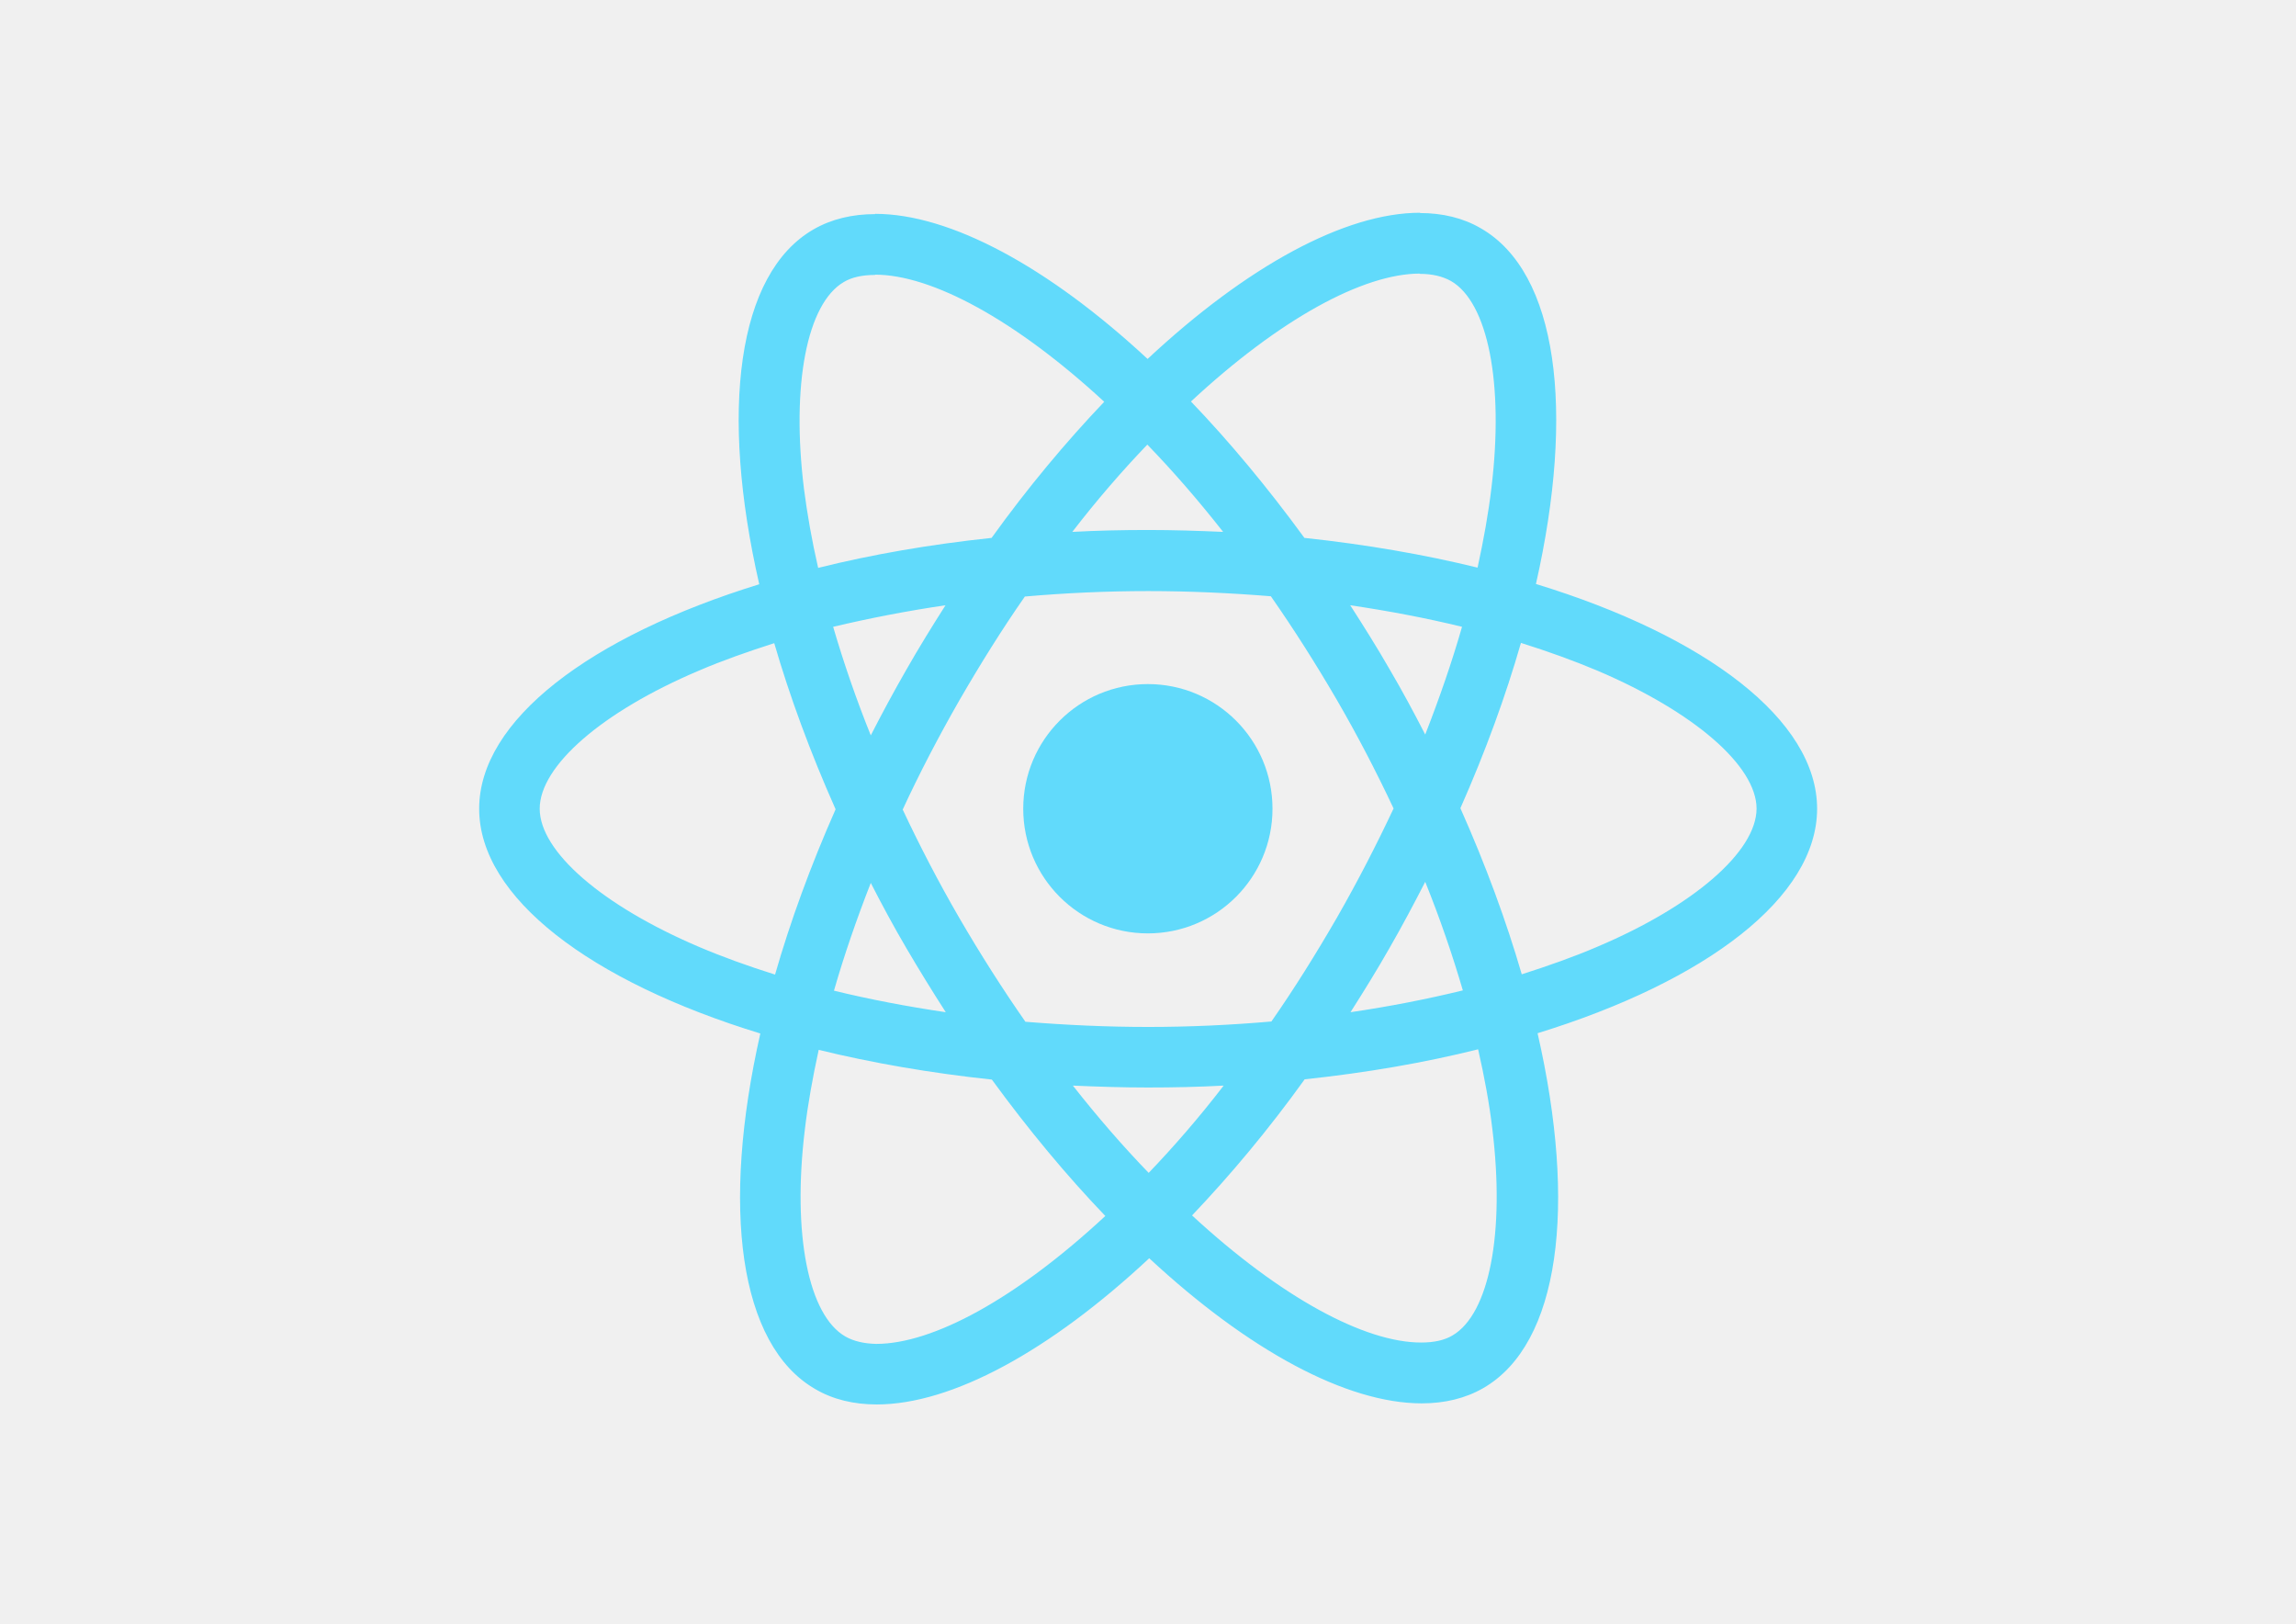
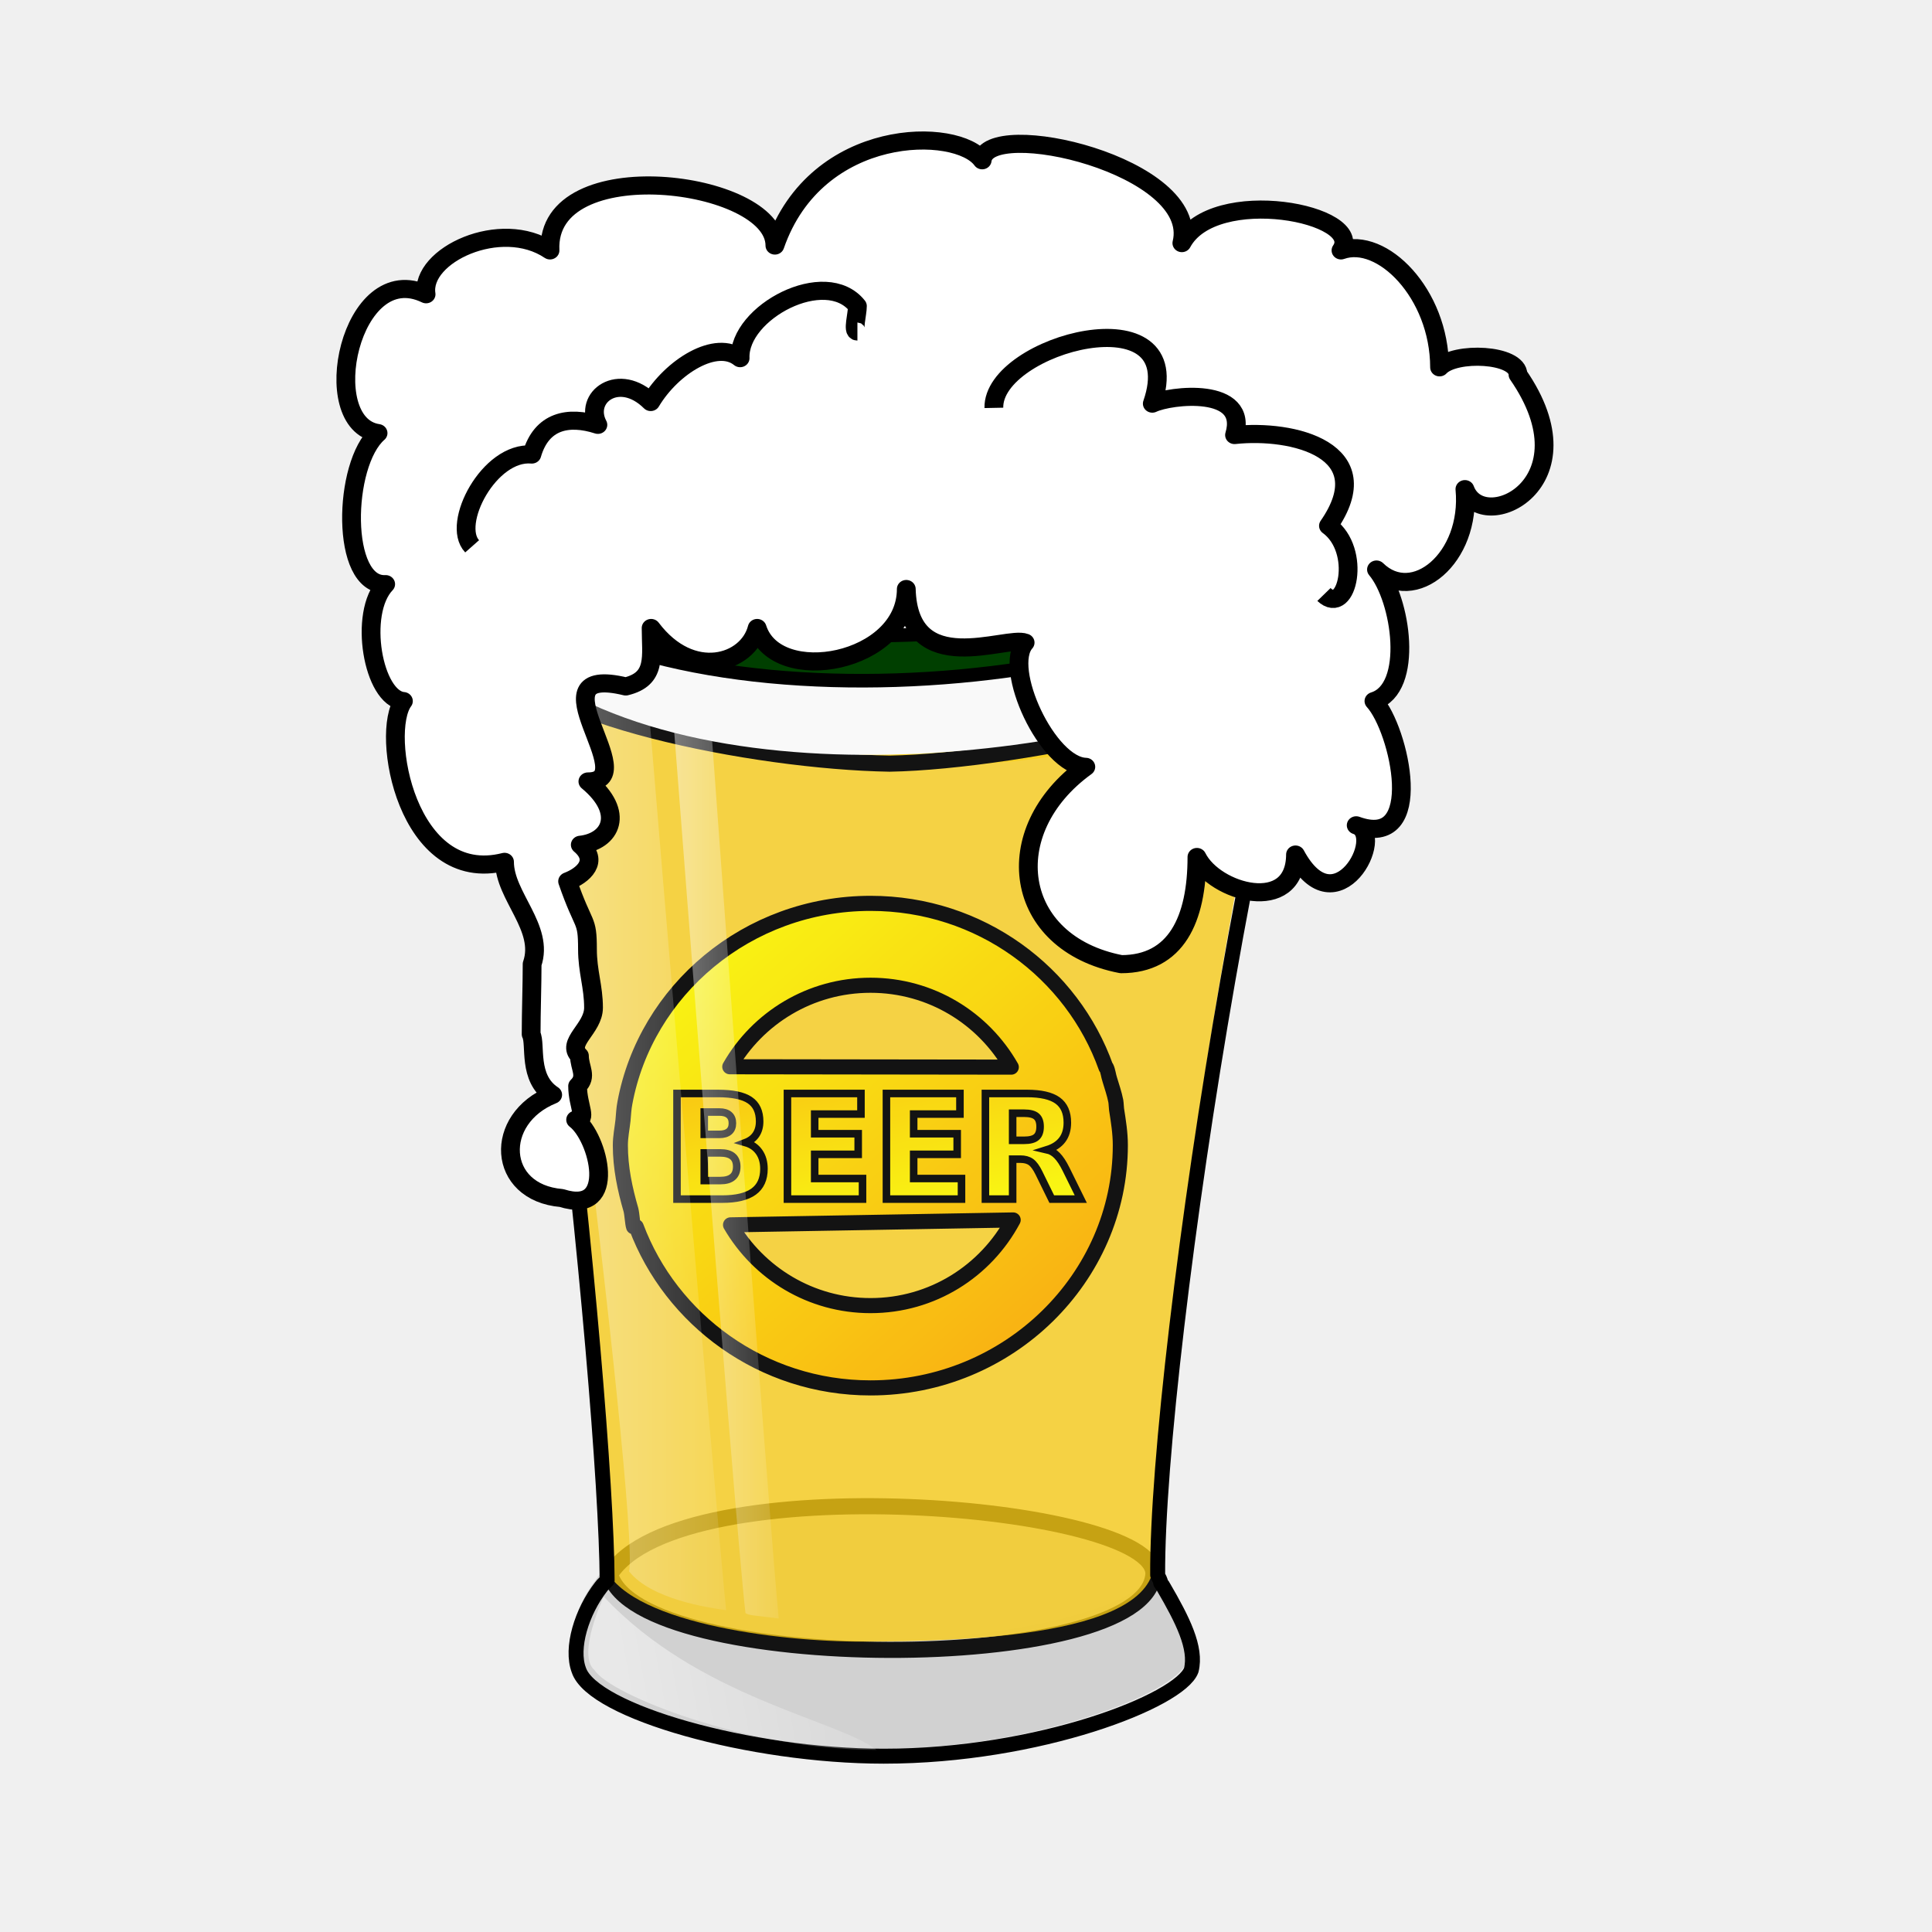
- <svg xmlns="http://www.w3.org/2000/svg" viewBox="0 0 841.9 595.3">
-   <g fill="#61DAFB">
-     <path d="M666.3 296.5c0-32.5-40.7-63.3-103.1-82.4 14.4-63.6 8-114.2-20.2-130.4-6.5-3.8-14.1-5.6-22.4-5.6v22.3c4.6 0 8.3.9 11.4 2.6 13.6 7.8 19.5 37.5 14.9 75.7-1.1 9.4-2.9 19.3-5.1 29.4-19.6-4.8-41-8.5-63.5-10.9-13.5-18.5-27.5-35.3-41.6-50 32.6-30.3 63.2-46.9 84-46.9V78c-27.5 0-63.5 19.6-99.9 53.6-36.4-33.8-72.4-53.2-99.9-53.2v22.3c20.7 0 51.4 16.5 84 46.6-14 14.7-28 31.4-41.3 49.9-22.6 2.4-44 6.1-63.6 11-2.3-10-4-19.7-5.2-29-4.7-38.2 1.1-67.9 14.6-75.8 3-1.8 6.9-2.6 11.5-2.6V78.5c-8.4 0-16 1.8-22.6 5.6-28.1 16.2-34.4 66.7-19.9 130.1-62.2 19.2-102.7 49.9-102.7 82.3 0 32.5 40.7 63.3 103.1 82.4-14.4 63.6-8 114.2 20.2 130.4 6.5 3.8 14.1 5.6 22.5 5.6 27.5 0 63.5-19.6 99.9-53.6 36.4 33.8 72.4 53.2 99.9 53.2 8.4 0 16-1.8 22.6-5.6 28.1-16.2 34.4-66.7 19.9-130.1 62-19.1 102.5-49.9 102.5-82.3zm-130.2-66.7c-3.7 12.9-8.3 26.2-13.5 39.5-4.1-8-8.4-16-13.1-24-4.6-8-9.5-15.8-14.4-23.4 14.2 2.1 27.9 4.7 41 7.9zm-45.8 106.5c-7.8 13.5-15.8 26.3-24.1 38.2-14.9 1.3-30 2-45.2 2-15.1 0-30.2-.7-45-1.9-8.3-11.9-16.4-24.6-24.2-38-7.6-13.1-14.5-26.4-20.8-39.8 6.2-13.4 13.2-26.8 20.7-39.9 7.8-13.5 15.8-26.3 24.1-38.2 14.9-1.3 30-2 45.2-2 15.1 0 30.2.7 45 1.9 8.3 11.9 16.4 24.6 24.2 38 7.6 13.1 14.5 26.4 20.8 39.8-6.3 13.4-13.2 26.8-20.7 39.9zm32.3-13c5.4 13.4 10 26.8 13.8 39.8-13.1 3.2-26.9 5.9-41.2 8 4.9-7.7 9.8-15.6 14.4-23.7 4.6-8 8.9-16.1 13-24.1zM421.2 430c-9.3-9.6-18.6-20.3-27.8-32 9 .4 18.2.7 27.5.7 9.4 0 18.7-.2 27.8-.7-9 11.7-18.3 22.4-27.5 32zm-74.4-58.9c-14.2-2.1-27.9-4.7-41-7.9 3.7-12.9 8.3-26.2 13.5-39.5 4.1 8 8.4 16 13.1 24 4.7 8 9.5 15.8 14.4 23.4zM420.7 163c9.3 9.6 18.6 20.3 27.8 32-9-.4-18.2-.7-27.5-.7-9.4 0-18.7.2-27.8.7 9-11.7 18.3-22.4 27.5-32zm-74 58.9c-4.9 7.7-9.8 15.6-14.4 23.7-4.6 8-8.9 16-13 24-5.4-13.4-10-26.8-13.8-39.8 13.1-3.1 26.9-5.8 41.2-7.9zm-90.5 125.2c-35.4-15.1-58.3-34.9-58.3-50.6 0-15.7 22.9-35.6 58.3-50.6 8.6-3.7 18-7 27.7-10.1 5.7 19.6 13.2 40 22.5 60.9-9.2 20.8-16.6 41.1-22.2 60.6-9.9-3.1-19.3-6.5-28-10.2zM310 490c-13.6-7.8-19.5-37.5-14.9-75.7 1.1-9.4 2.9-19.3 5.1-29.4 19.6 4.8 41 8.5 63.5 10.9 13.5 18.5 27.5 35.3 41.6 50-32.6 30.3-63.2 46.9-84 46.9-4.5-.1-8.3-1-11.3-2.7zm237.2-76.2c4.7 38.2-1.1 67.9-14.6 75.8-3 1.8-6.9 2.6-11.5 2.6-20.7 0-51.4-16.5-84-46.6 14-14.7 28-31.4 41.3-49.9 22.6-2.4 44-6.1 63.6-11 2.3 10.1 4.1 19.8 5.2 29.1zm38.5-66.7c-8.6 3.7-18 7-27.7 10.1-5.7-19.6-13.2-40-22.5-60.9 9.2-20.8 16.6-41.1 22.2-60.6 9.9 3.1 19.3 6.5 28.1 10.2 35.4 15.1 58.3 34.9 58.3 50.6-.1 15.7-23 35.6-58.4 50.6zM320.8 78.4z" />
-     <circle cx="420.9" cy="296.5" r="45.7" />
-     <path d="M520.5 78.1z" />
+ <svg xmlns="http://www.w3.org/2000/svg" xmlns:xlink="http://www.w3.org/1999/xlink" id="svg1" height="120pt" width="120pt">
+   <defs id="defs3">
+     <linearGradient id="linearGradient940">
+       <stop id="stop941" stop-color="#fffb00" offset="0" />
+       <stop id="stop942" stop-color="#ffac00" offset="1" />
+     </linearGradient>
+     <linearGradient id="linearGradient835">
+       <stop id="stop836" stop-color="#fff" stop-opacity=".5" offset="0" />
+       <stop id="stop837" stop-color="#fff" stop-opacity=".1" offset="1" />
+     </linearGradient>
+     <linearGradient id="linearGradient838" y2=".923" xlink:href="#linearGradient940" y1=".095" x2=".881" x1=".125" />
+     <linearGradient id="linearGradient840" y2="-.727" xlink:href="#linearGradient940" y1=".896" x2="-.243" x1=".935" />
+     <linearGradient id="linearGradient842" y2=".014" xlink:href="#linearGradient835" y1=".109" x2="1.058" x1=".072" />
+     <linearGradient id="linearGradient866" xlink:href="#linearGradient835" />
+   </defs>
+   <path id="path881" fill-rule="evenodd" fill-opacity=".25" fill="#7f7f7f" d="m49.344 130.83c-1.606 2.06-2.524 5.05-1.835 6.89 1.147 3.45 14.228 7.13 25.244 7.13 12.852 0 24.556-4.6 25.474-7.13 0.459-1.84-0.688-4.14-2.295-6.89-1.836-4.6-14.917-6.67-22.49-6.21-7.115 0.23-19.967 0.23-24.098 6.21z" />
+   <path id="path888" fill-rule="evenodd" fill-opacity=".75" fill="#fbd900" d="m106.26 53.68c-1.38 5.094-16.178 10.508-32.704 9.589-17.673 0-31.557-5.185-31.557-9.589 0.918-3.484 14.573-7.978 32.246-7.978s31.095 4.264 32.015 7.978z" />
+   <path id="path863" fill-rule="evenodd" fill-opacity=".1" fill="#e6ffff" d="m49.895 129.55c0-14.95-6.723-80.606-13.315-95.345 4.195 7.335 26.059 9.479 36.266 9.176 11.583 0.386 34.864-1.322 40.644-10.013-8.45 14.075-18.124 77.072-18.025 95.342 1.476 5.17-16.114 7.26-24.07 7.28-7.038 0.03-19.865-1.6-21.5-6.44z" />
+   <path id="path930" stroke="#000" stroke-width="1pt" fill="none" d="m50.523 130.37c2.268 8.25 44.38 8.46 44.999 0 0.206-5.77-39.226-9.07-44.999 0z" />
+   <path id="path865" fill-rule="evenodd" fill-opacity=".775" fill="#fc0" d="m49.963 129.51c0-14.95-5.805-60.604-8.725-76.722 4.195 7.335 23.764 9.938 32.134 9.635 9.518 0.386 27.518-1.322 33.298-10.012-3.4 13.844-11.236 57.979-11.137 76.259 1.117 6.96-16.114 7.26-24.07 7.28-7.038 0.03-19.865-1.6-21.5-6.44z" />
+   <path id="path926" stroke="#000" stroke-width="1pt" fill="none" d="m41.743 54.009c0.385-3.078 19.237-8.464 31.164-8.079 11.734 0.385 32.703 3.462 33.663 7.887 0.96 4.424-22.121 9.233-32.894 9.426-11.349-0.193-30.201-4.04-31.933-9.234z" />
+   <path id="path929" fill-rule="evenodd" fill="#fff" d="m42.188 54.062l-5.626-20.624c15-16.876 71.558-9.688 75.318-0.626-1.26 7.188-5.32 18.75-6.57 22.813-12.498 6.875-47.498 11.875-63.122-1.563z" />
+   <g id="g943" stroke="#000" transform="translate(63.75 12.5)">
+     <path id="path939" stroke-linejoin="round" d="m8.344 62.312c-10.216 0.001-18.621 7.217-20.344 16.532-0.092 0.468-0.111 0.945-0.156 1.437-0.075 0.689-0.219 1.357-0.219 2.063 0 1.861 0.376 3.624 0.875 5.344 0.097 0.375 0.13 1.161 0.219 1.406h0.219c2.876 7.689 10.422 13.346 19.406 13.346 11.469 0 20.687-9.143 20.687-20.096 0-1.017-0.159-1.99-0.312-2.969-0.029-0.23-0.026-0.465-0.063-0.687-0.118-0.612-0.325-1.19-0.5-1.782-0.108-0.317-0.147-0.732-0.281-1h-0.031c-2.785-7.84-10.395-13.594-19.5-13.594zm0 6.782c5.004 0 9.347 2.725 11.656 6.781l-23.312-0.031c2.313-4.039 6.664-6.75 11.656-6.75zm11.812 19.437c-2.261 4.23-6.688 7.094-11.812 7.094-4.956 0-9.267-2.687-11.594-6.687l23.406-0.407z" fill-rule="evenodd" stroke-width="1.25" fill="url(#linearGradient838)" />
+     <path id="path935" stroke-width=".625" fill="url(#linearGradient840)" d="m21.062 81.936c0.473 0 0.811-0.088 1.014-0.263 0.207-0.176 0.311-0.465 0.311-0.868 0-0.398-0.104-0.683-0.311-0.855-0.203-0.172-0.541-0.258-1.014-0.258h-0.949v2.244h0.949zm-0.949 1.559v3.31h-2.256v-8.748h3.446c1.152 0 1.996 0.194 2.531 0.58 0.539 0.387 0.809 0.998 0.809 1.834 0 0.579-0.141 1.053-0.422 1.424-0.278 0.371-0.698 0.645-1.26 0.821 0.309 0.07 0.584 0.23 0.826 0.48 0.246 0.246 0.494 0.621 0.744 1.125l1.225 2.484h-2.403l-1.066-2.173c-0.215-0.438-0.434-0.737-0.656-0.897-0.219-0.16-0.512-0.24-0.879-0.24h-0.639zm-10.453-5.438h6.088v1.705h-3.832v1.629h3.604v1.705h-3.604v2.004h3.961v1.705h-6.217v-8.748zm-8.197 0h6.088v1.705h-3.832v1.629h3.603v1.705h-3.603v2.004h3.961v1.705h-6.217v-8.748zm-5.643 3.387c0.355 0 0.625-0.078 0.809-0.234 0.184-0.157 0.275-0.387 0.275-0.692 0-0.3-0.092-0.529-0.275-0.685-0.184-0.16-0.453-0.24-0.809-0.24h-1.248v1.851h1.248zm0.076 3.826c0.453 0 0.793-0.095 1.02-0.287 0.231-0.191 0.346-0.48 0.346-0.867 0-0.379-0.113-0.662-0.34-0.85-0.227-0.191-0.568-0.287-1.025-0.287h-1.324v2.291h1.324zm2.098-3.146c0.484 0.14 0.859 0.4 1.125 0.779 0.266 0.379 0.398 0.844 0.398 1.395 0 0.843-0.285 1.472-0.855 1.886-0.57 0.414-1.438 0.621-2.602 0.621h-3.744v-8.748h3.387c1.215 0 2.094 0.184 2.637 0.551 0.547 0.367 0.82 0.955 0.82 1.764 0 0.426-0.1 0.789-0.299 1.09-0.199 0.297-0.488 0.517-0.867 0.662z" />
  </g>
+   <path id="path882" fill-rule="evenodd" fill="url(#linearGradient866)" d="m39.935 39.999c2.525 0.92 8.721 3.909 12.622 3.909 0.23 4.599 6.885 82.782 7.574 89.442-1.607-0.23-6.197-0.92-8.033-3.21 0.918-4.14-8.72-82.553-12.163-90.141z" />
+   <path id="path883" fill-rule="evenodd" fill="url(#linearGradient866)" d="m54.623 44.828c1.147 0.459 1.147 0.459 3.213 0.229 0.229 4.599 5.967 82.323 6.655 88.983-1.606-0.23-2.524-0.23-2.754-0.46-0.918-7.81-6.426-79.785-7.114-88.752z" />
+   <path id="path924" stroke-linejoin="round" d="m75.155 23.658c-21.397 0-38.782 4.732-38.782 10.594 0 0.572 0.307 1.14 0.625 1.688 6.557 14.66 13.211 79.54 13.282 94.94-0.157 0.18-0.363 0.33-0.5 0.53-1.607 2.07-2.533 5.07-1.844 6.9 1.147 3.45 14.234 7.13 25.25 7.13 12.852 0 24.551-4.6 25.469-7.13 0.459-1.83-0.706-4.14-2.313-6.9-0.044-0.11-0.161-0.21-0.219-0.31-0.012-0.22-0.151-0.42-0.25-0.63-0.004-0.01 0.005-0.02 0-0.03-0.099-18.27 9.587-81.27 18.027-95.344-0.11 0.173 0-0.399 0-0.844 0-5.862-17.349-10.594-38.745-10.594z" fill-rule="evenodd" fill-opacity=".1" stroke="#000" stroke-width="1.238" fill="#bfbfbf" />
+   <path id="path889" stroke-linejoin="round" d="m39.001 43.589c9.208 9.654 47.059 14.589 70.829-0.858-0.43 1.683-0.99 2.805-1.07 3.432-12.636 11.8-56.565 15.233-68.985 0.215 0.184 0.015-0.392-2.097-0.774-2.789z" fill-rule="evenodd" stroke="#000" stroke-width=".844pt" fill="#003f00" />
+   <path id="path925" stroke="#000" stroke-width="1pt" fill="none" d="m36.542 35.363c1.875 9.063 61.119 16.727 76.888-1.31" />
+   <g id="g902" stroke-linejoin="round" stroke="#000" stroke-width="1pt" transform="matrix(1.1662 0 0 1.124 302.44 110.26)">
+     <path id="path844" fill-rule="evenodd" fill="#fff" d="m-219.46-9.826c4.04 1.33 2.64-4.479 1-5.769 0.91 0.086 0.14-1.01 0.14-2.48 0.72-0.72 0.13-1.34 0.13-2.222-0.99-0.993 1-1.994 1-3.554 0-1.554-0.43-2.674-0.43-4.3 0-2.361-0.25-1.523-1.41-5.009 1.09-0.424 2.28-1.484 0.9-2.692 2.16-0.239 3.22-2.354 0.54-4.666 4.07 0-4.23-8.731 2.69-7 2.22-0.556 1.8-2.215 1.8-4.308 2.87 3.949 6.89 2.621 7.53 0 1.35 4.4 10.59 2.587 10.59-2.872 0.18 6.751 7.12 3.405 8.44 3.949-1.62 1.866 1.58 9.08 4.31 9.154-6.31 4.732-5.18 13.001 2.51 14.538 3.89 0 5.38-3.279 5.38-7.897 1.26 2.644 6.98 4.279 7-0.18 2.88 5.545 6.5-1.47 4.31-2.154 5.03 1.906 3.09-7.078 1.26-9.153 2.87-0.915 1.95-7.521 0.18-9.693 2.62 2.666 6.74-0.831 6.28-5.923 1.23 3.468 9.15-0.368 3.77-8.435 0-1.545-4.49-1.749-5.57-0.539-0.01-5.446-4.1-9.692-7-8.615 1.8-2.692-9.04-4.899-11.3-0.538 1.35-5.701-13.81-9.334-14.18-6.103-1.75-2.513-11.77-2.558-14.72 6.282 0-4.861-16.31-7-15.97 0.359-3.49-2.433-9.23 0.359-8.8 3.231-5.38-2.704-7.84 9.561-3.41 10.23-2.51 2.263-2.69 11.311 0.54 11.128-1.97 2.13-0.9 8.437 1.26 8.616-1.68 2.32 0.24 13.674 7.18 11.846 0 2.523 2.85 4.865 1.96 7.53 0 1.545-0.07 3.537-0.07 5.171 0.37 0.744-0.27 3.238 1.53 4.462-4.22 1.76-3.97 7.203 0.63 7.606z" />
+     <path id="path846" fill="none" d="m-225.81-57.844c-1.51-1.65 1.22-7.04 4.24-6.763 0.69-2.474 2.58-2.892 4.69-2.187-1.05-2.045 1.5-3.992 3.75-1.682 1.51-2.622 4.67-4.645 6.35-3.231-0.13-3.373 6.07-6.794 8.33-3.837 0 0.606-0.36 1.875 0 1.875" />
+     <path id="path847" fill="none" d="m-188.76-68.044c-0.1-4.721 14.01-8.591 11.25-0.313 1.27-0.634 6.88-1.299 5.84 2.314 4.13-0.466 10.4 1.104 6.67 6.688 2.39 1.806 1.33 6.696-0.32 5.061" />
+   </g>
+   <path id="path869" fill-rule="evenodd" fill="url(#linearGradient842)" d="m50.004 132.23s-2.284 4.82-0.761 6.09c1.269 2.03 12.691 6.6 23.352 6.6-3.3-2.53-14.722-4.31-22.591-12.69z" />
</svg>
